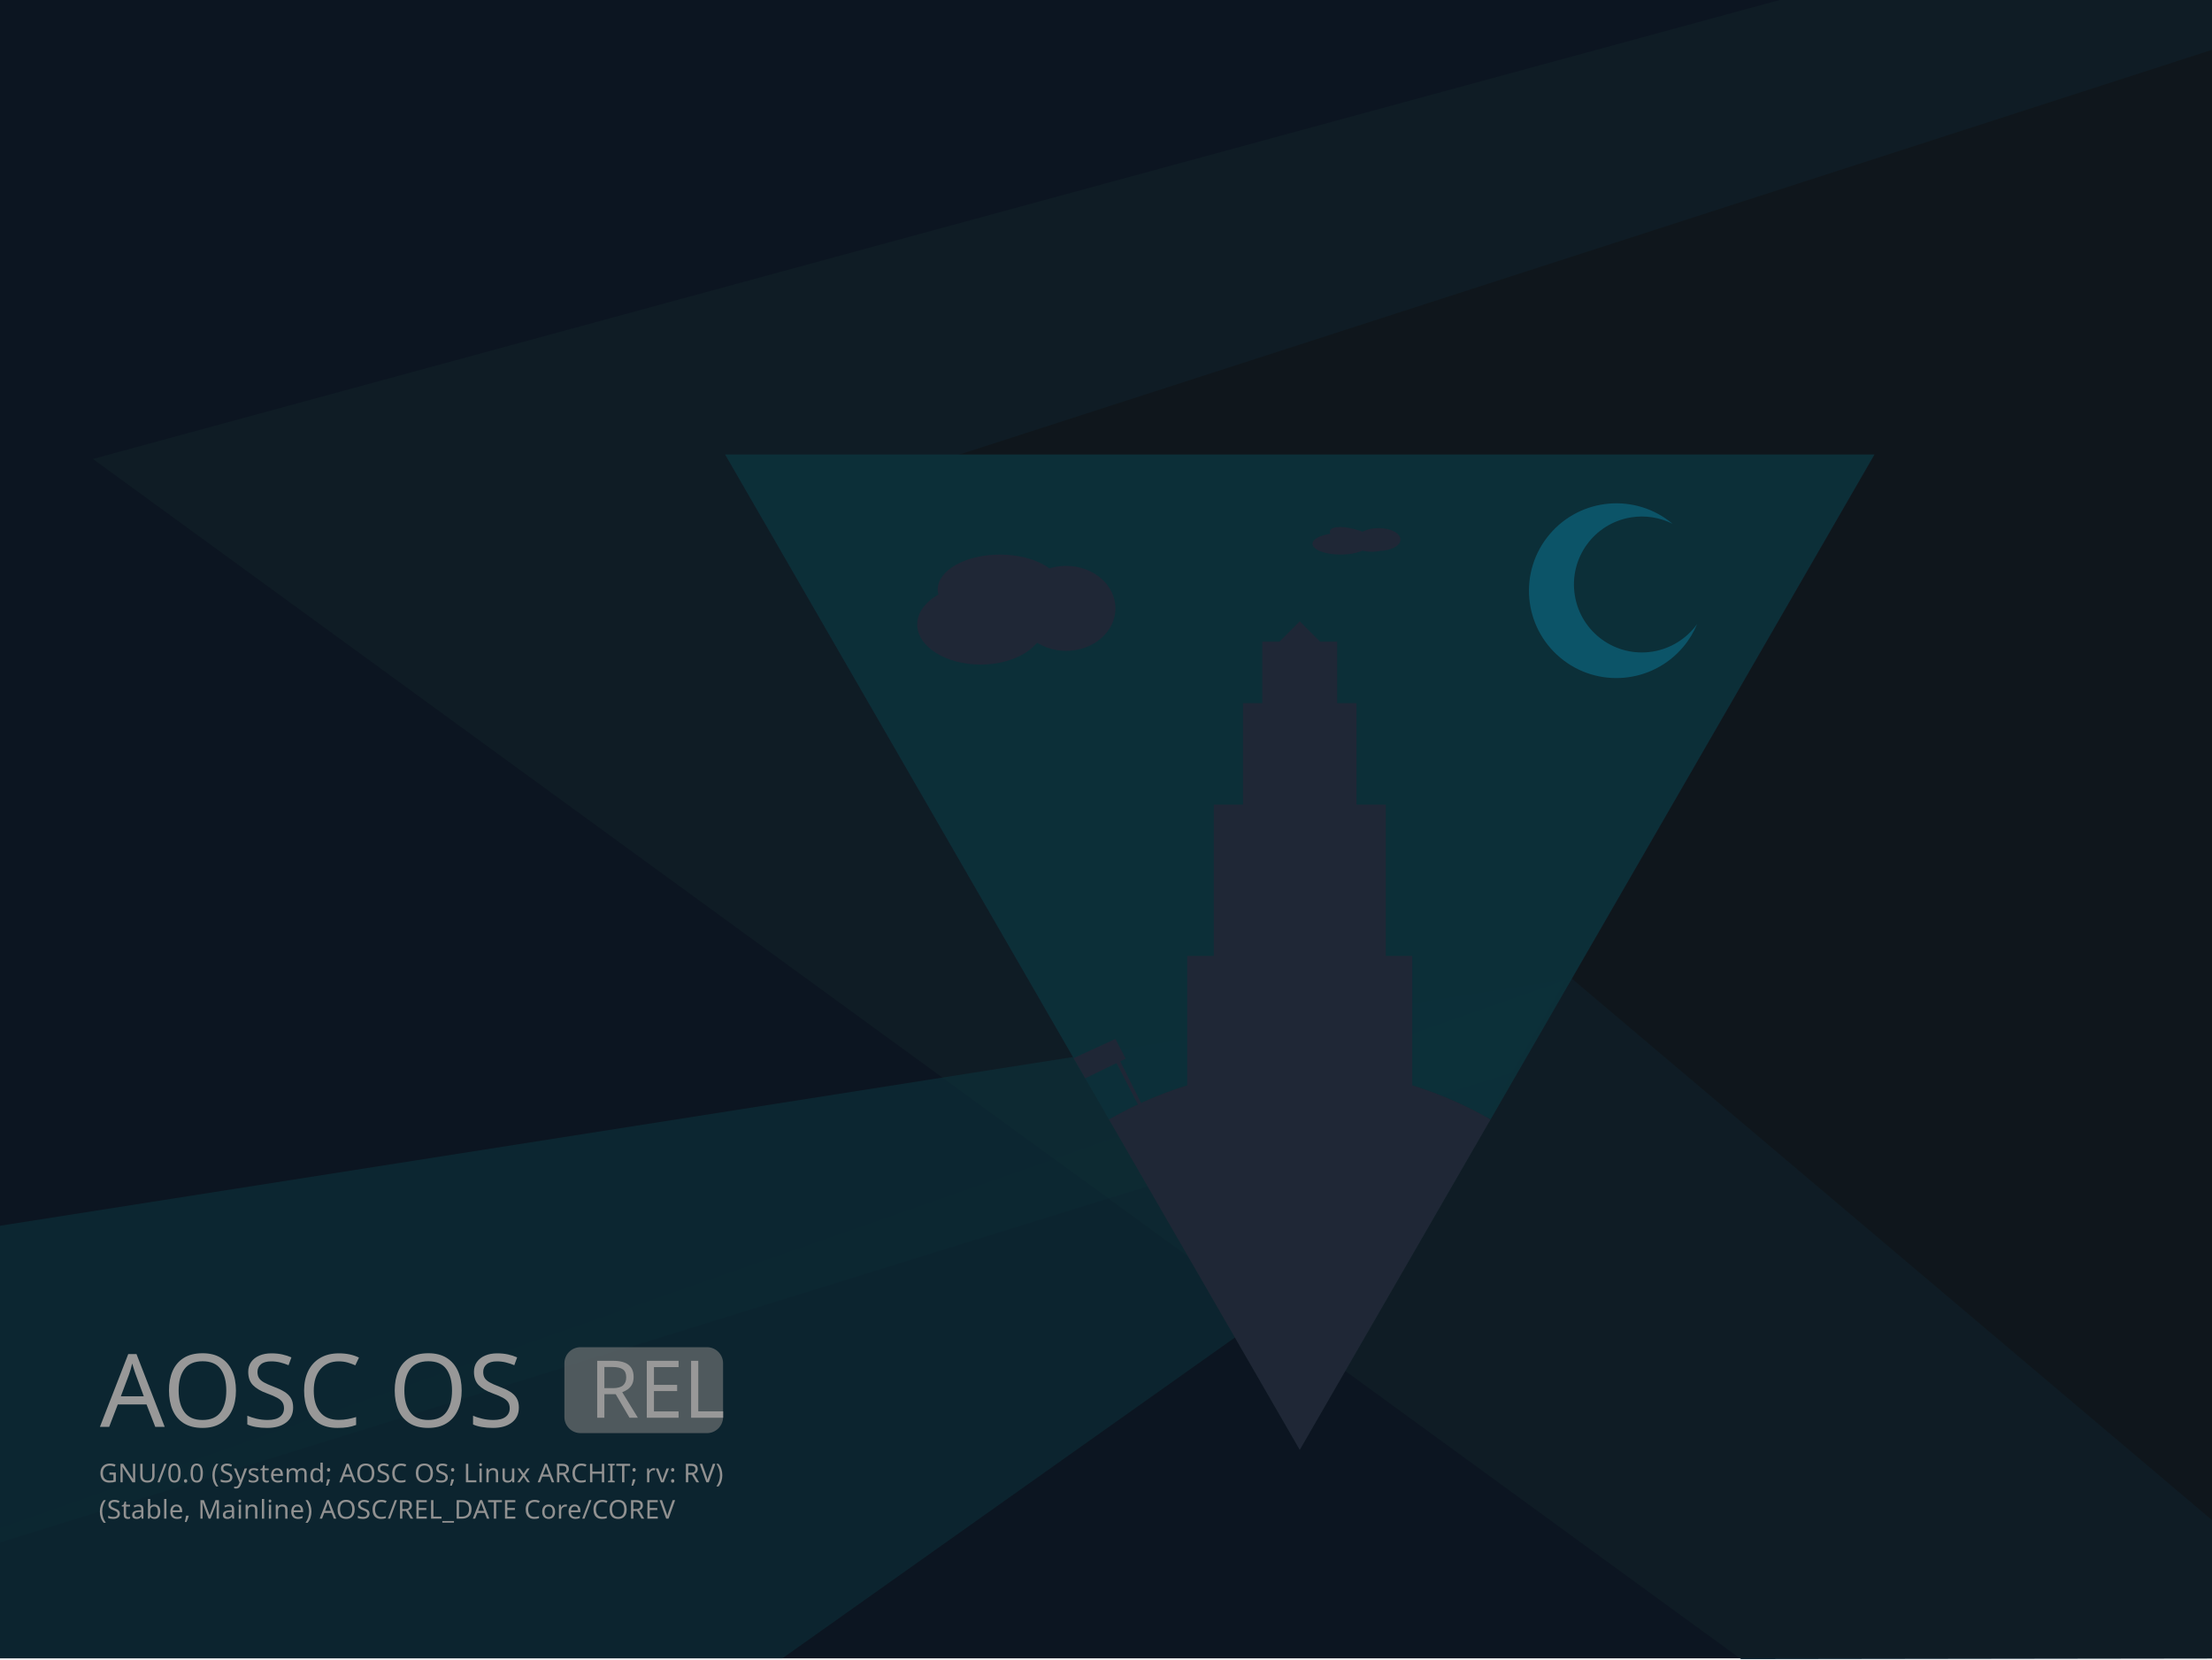
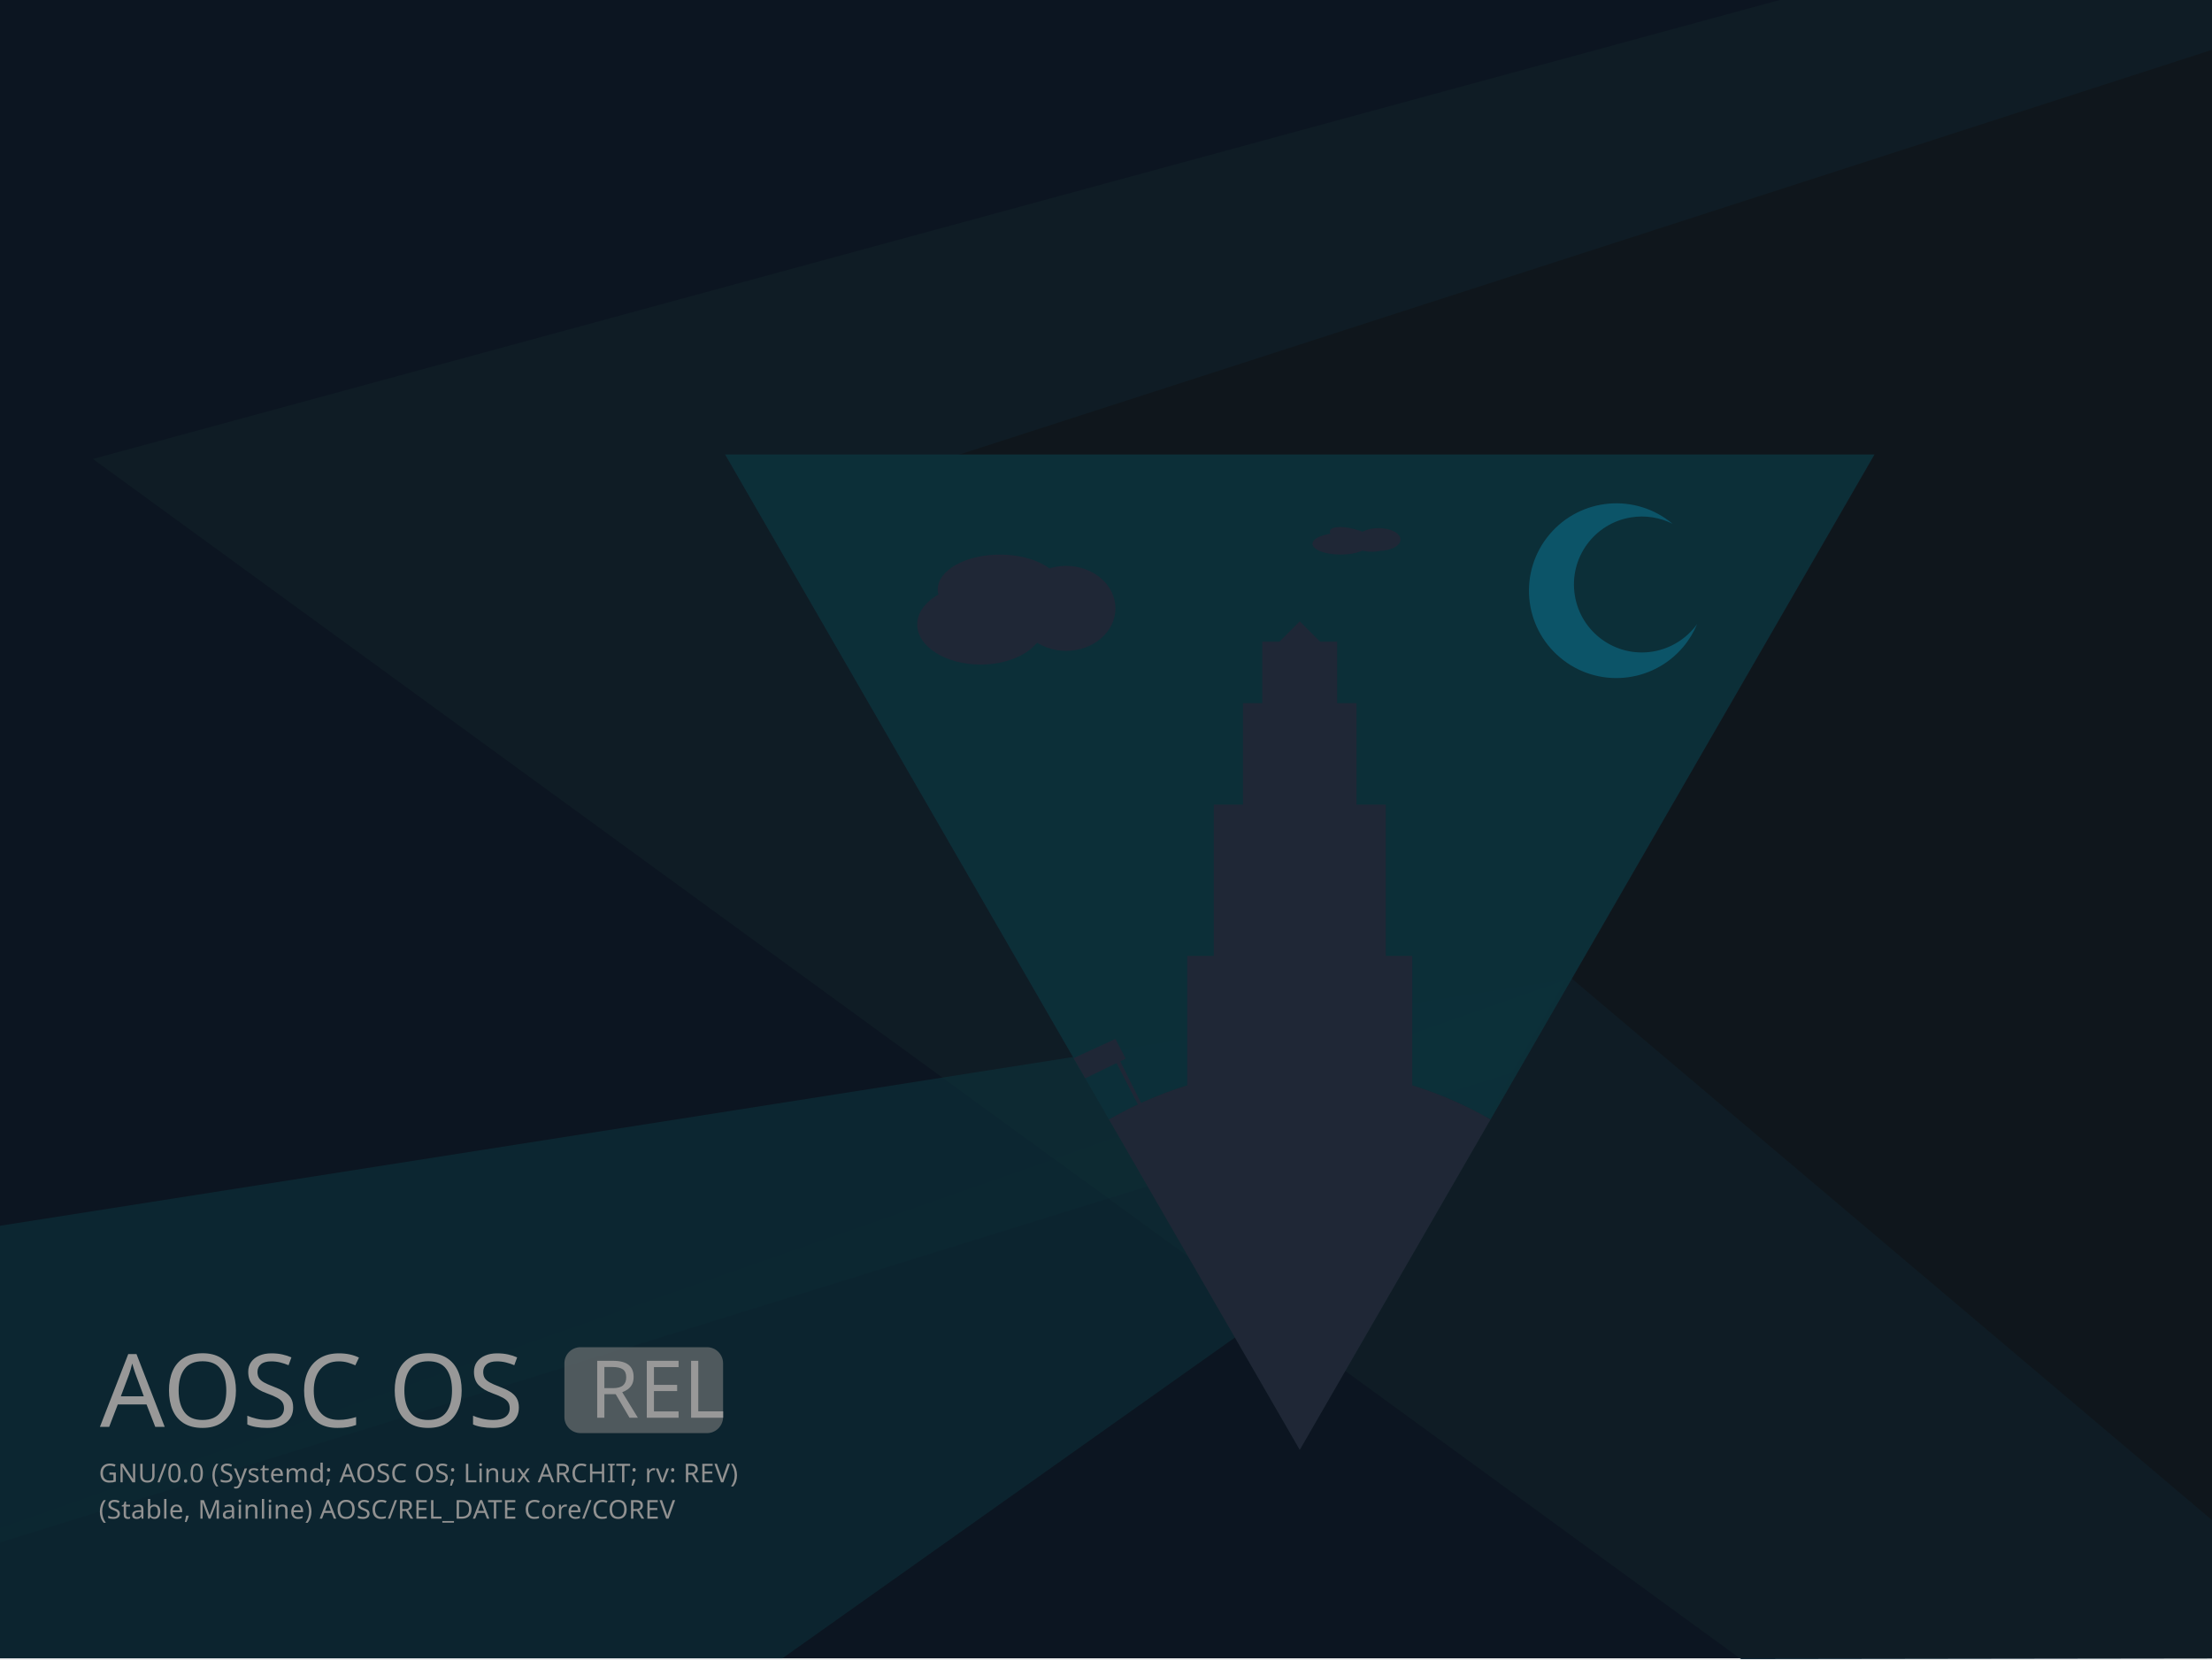
<svg xmlns="http://www.w3.org/2000/svg" xmlns:xlink="http://www.w3.org/1999/xlink" version="1.1" id="图层_1" x="0px" y="0px" viewBox="0 0 3097.7 2323.3" xml:space="preserve" width="3097.7" height="2323.3">
  <defs id="defs149">
    <defs id="defs9">
      <rect height="2323.3" width="3097.7" id="SVGID_1_" x="0" y="0" />
    </defs>
    <clipPath id="SVGID_2_">
      <use id="use13" style="overflow:visible" xlink:href="#SVGID_1_" x="0" y="0" width="100%" height="100%" />
    </clipPath>
  </defs>
  <style type="text/css" id="style3">
	.st0{clip-path:url(#SVGID_2_);}
	.st1{fill:#001126;}
	.st2{opacity:0.95;fill:#051E2E;enable-background:new    ;}
	.st3{opacity:0.6;}
	.st4{opacity:0.95;fill:#004153;enable-background:new    ;}
	.st5{opacity:0.97;fill:#004657;enable-background:new    ;}
	.st6{opacity:0.97;fill:#06131E;enable-background:new    ;}
	.st7{fill:#FFFFFF;}
	.st8{font-family:'NotoSans';}
	.st9{font-size:142.268px;}
	.st10{opacity:0.6;fill:#CCCCCC;enable-background:new    ;}
	.st11{font-size:111.615px;}
	.st12{fill:none;}
	.st13{fill:#F2F2F2;}
	.st14{font-size:36.357px;}
	.st15{letter-spacing:1;}
	.st16{fill:#22324C;}
	.st17{opacity:0.95;}
	.st18{fill:#0086AB;}
	.st19{fill:#009DD9;}
	.st20{opacity:0.45;fill:#1A1A1A;enable-background:new    ;}
</style>
  <g id="layer3" transform="translate(0,-1.19995)">
    <rect x="-522.5" class="st1" width="3839.6" height="2323.3" id="rect17" y="0" style="fill:#001126" />
    <polygon class="st2" points="2438.2,2324.5 3317.1,2323.3 3317.1,0 2494.6,0.6 130.2,643.9 " id="polygon19" style="opacity:0.95;fill:#051e2e;enable-background:new" />
    <g class="st3" id="g21" style="opacity:0.6">
      <polygon class="st4" points="2024.8,1664.7 1095.7,2323.3 -522.5,2323.3 2193.3,1372.8 " id="polygon23" style="opacity:0.95;fill:#004153;enable-background:new" />
      <polygon class="st5" points="2117.5,1504 2193.3,1372.8 -522.5,1799.8 -522.5,2323.3 " id="polygon25" style="opacity:0.97;fill:#004657;enable-background:new" />
    </g>
    <polygon class="st6" points="1336.1,640 3317.1,0 3326.3,2323.3 " id="polygon27" style="opacity:0.97;fill:#06131e;enable-background:new" />
    <text style="font-size:142.268px;font-family:NotoSans;fill:#ffffff" id="text31" class="st7 st8 st9" x="139.915" y="1999.295">AOSC OS</text>
    <path style="opacity:0.6;fill:#cccccc;enable-background:new" id="path33" d="m 990.1,2008 -177.2,0 c -12.4,0 -22.5,-10.1 -22.5,-22.4 l 0,-75.4 c 0,-12.4 10.1,-22.5 22.5,-22.5 l 177.2,0 c 12.4,0 22.5,10.1 22.5,22.5 l 0,75.4 c -0.1,12.4 -10.2,22.4 -22.5,22.4 z" class="st10" />
    <text style="font-size:111.615px;font-family:NotoSans;fill:#ffffff" id="text35" class="st7 st8 st11" x="825.506" y="1986.424">REL</text>
    <path style="opacity:0.95;fill:#004153;enable-background:new" id="path105" d="m 2087.4,1568.8 537.6,-931.1 -1609.5,0 537.6,931.1 c 165.3,-95.4 368.9,-95.4 534.3,0 z" class="st4" />
    <path style="fill:#22324c" id="path107" d="m 2087.4,1568.8 c -165.4,-95.3 -369,-95.3 -534.4,0 l 267.2,462.7 267.2,-462.7 z" class="st16" />
    <rect style="fill:#22324c" id="rect109" height="315.1" width="315.1" class="st16" y="1339.8" x="1662.6" />
    <rect style="fill:#22324c" id="rect111" height="240.9" width="240.9" class="st16" y="1127.9" x="1699.8" />
    <rect style="fill:#22324c" id="rect113" height="158.9" width="158.9" class="st16" y="985.8" x="1740.7" />
    <rect style="fill:#22324c" id="rect115" height="104.9" width="104.9" class="st16" y="899.8" x="1767.7" />
    <polygon style="fill:#22324c" id="polygon117" points="1778.1,913.3 1820.2,871.2 1862.3,913.3 " class="st16" />
    <g style="opacity:0.95" id="g119" class="st17">
      <path style="fill:#0086ab" id="path121" d="m 2314.5,913.6 c -51.9,8.4 -100.8,-26.9 -109.1,-78.8 -8.4,-51.9 26.9,-100.8 78.8,-109.1 19.8,-3.2 40.2,0 58.1,9 -51.7,-43.5 -128.9,-36.8 -172.4,14.9 -43.5,51.7 -36.9,128.9 14.9,172.4 51.7,43.5 128.9,36.8 172.4,-14.9 8.1,-9.6 14.7,-20.5 19.5,-32.1 -14.8,20.6 -37.2,34.5 -62.2,38.6 z" class="st18" />
    </g>
    <ellipse style="fill:#22324c" id="ellipse123" ry="56.2" rx="88.8" cy="875.6" cx="1373.3" class="st16" />
    <ellipse style="fill:#22324c" id="ellipse125" ry="59.5" rx="69.1" cy="853.1" cx="1493" class="st16" />
    <ellipse style="fill:#22324c" id="ellipse127" ry="48.9" rx="87.1" cy="826.7" cx="1400.3" class="st16" />
    <ellipse style="fill:#22324c" id="ellipse129" ry="15.1" rx="39.4" cy="762.7" cx="1877.4" class="st16" />
    <ellipse style="fill:#22324c" id="ellipse131" ry="16" rx="30.7" cy="756.7" cx="1930.6" class="st16" />
    <ellipse style="fill:#22324c" id="ellipse133" ry="38.702" rx="13.101" cy="2040.635" cx="-124.076" class="st16" transform="matrix(0.3129861,-0.9497577,0.9497577,0.3129861,0,0)" />
    <polygon style="fill:#22324c" id="polygon135" points="1503.4,1482.9 1519.8,1511.2 1576.4,1483.6 1562.1,1456 " class="st16" />
    <polygon style="fill:#22324c" id="polygon137" points="1599.1,1558.6 1604.4,1558.6 1563.8,1477.3 1560.4,1483.6 " class="st16" />
    <text style="font-weight:400;font-size:37.543px;line-height:140%;font-family:'Noto Sans';-inkscape-font-specification:'Noto Sans, Normal';text-align:start;letter-spacing:0;word-spacing:0;fill:#f2f2f2;fill-opacity:1" x="138.378" y="2077.526" id="text3421" font-weight="400" font-size="37.55" letter-spacing="0" word-spacing="0" transform="scale(1.000285,0.999715)">
-       <tspan id="tspan4495" style="font-style:normal;font-variant:normal;font-weight:normal;font-stretch:normal;font-size:36.35px;line-height:140%;font-family:'Noto Sans';-inkscape-font-specification:'Noto Sans, Normal';text-align:start;letter-spacing:0.321;writing-mode:lr-tb;text-anchor:start" x="138.378" y="2077.526">GNU/0.0 (Systemd; AOSC OS; Linux ARCHIT; rv: RV)</tspan>
+       <tspan id="tspan4495" style="font-style:normal;font-variant:normal;font-weight:normal;font-stretch:normal;font-size:36.35px;line-height:140%;font-family:'Noto Sans';-inkscape-font-specification:'Noto Sans, Normal';text-align:start;letter-spacing:0.321;writing-mode:lr-tb;text-anchor:start" x="138.378" y="2077.526">GNU/0.0 (Systemd; AOSC OS; Linux ARCHIT; rv: REV)</tspan>
      <tspan id="tspan4497" style="font-style:normal;font-variant:normal;font-weight:normal;font-stretch:normal;font-size:36.35px;line-height:140%;font-family:'Noto Sans';-inkscape-font-specification:'Noto Sans, Normal';text-align:start;letter-spacing:0.321;writing-mode:lr-tb;text-anchor:start" x="138.378" y="2128.416">(Stable, Mainline) AOSC/REL_DATE Core/COREV</tspan>
    </text>
  </g>
  <g id="layer1" style="display:inline" transform="translate(0,-1.19995)">
    <rect style="opacity:0.45;fill:#1a1a1a;enable-background:new" class="st20" width="3097.7" height="2323.3" id="rect145" x="0" y="0" />
  </g>
</svg>
